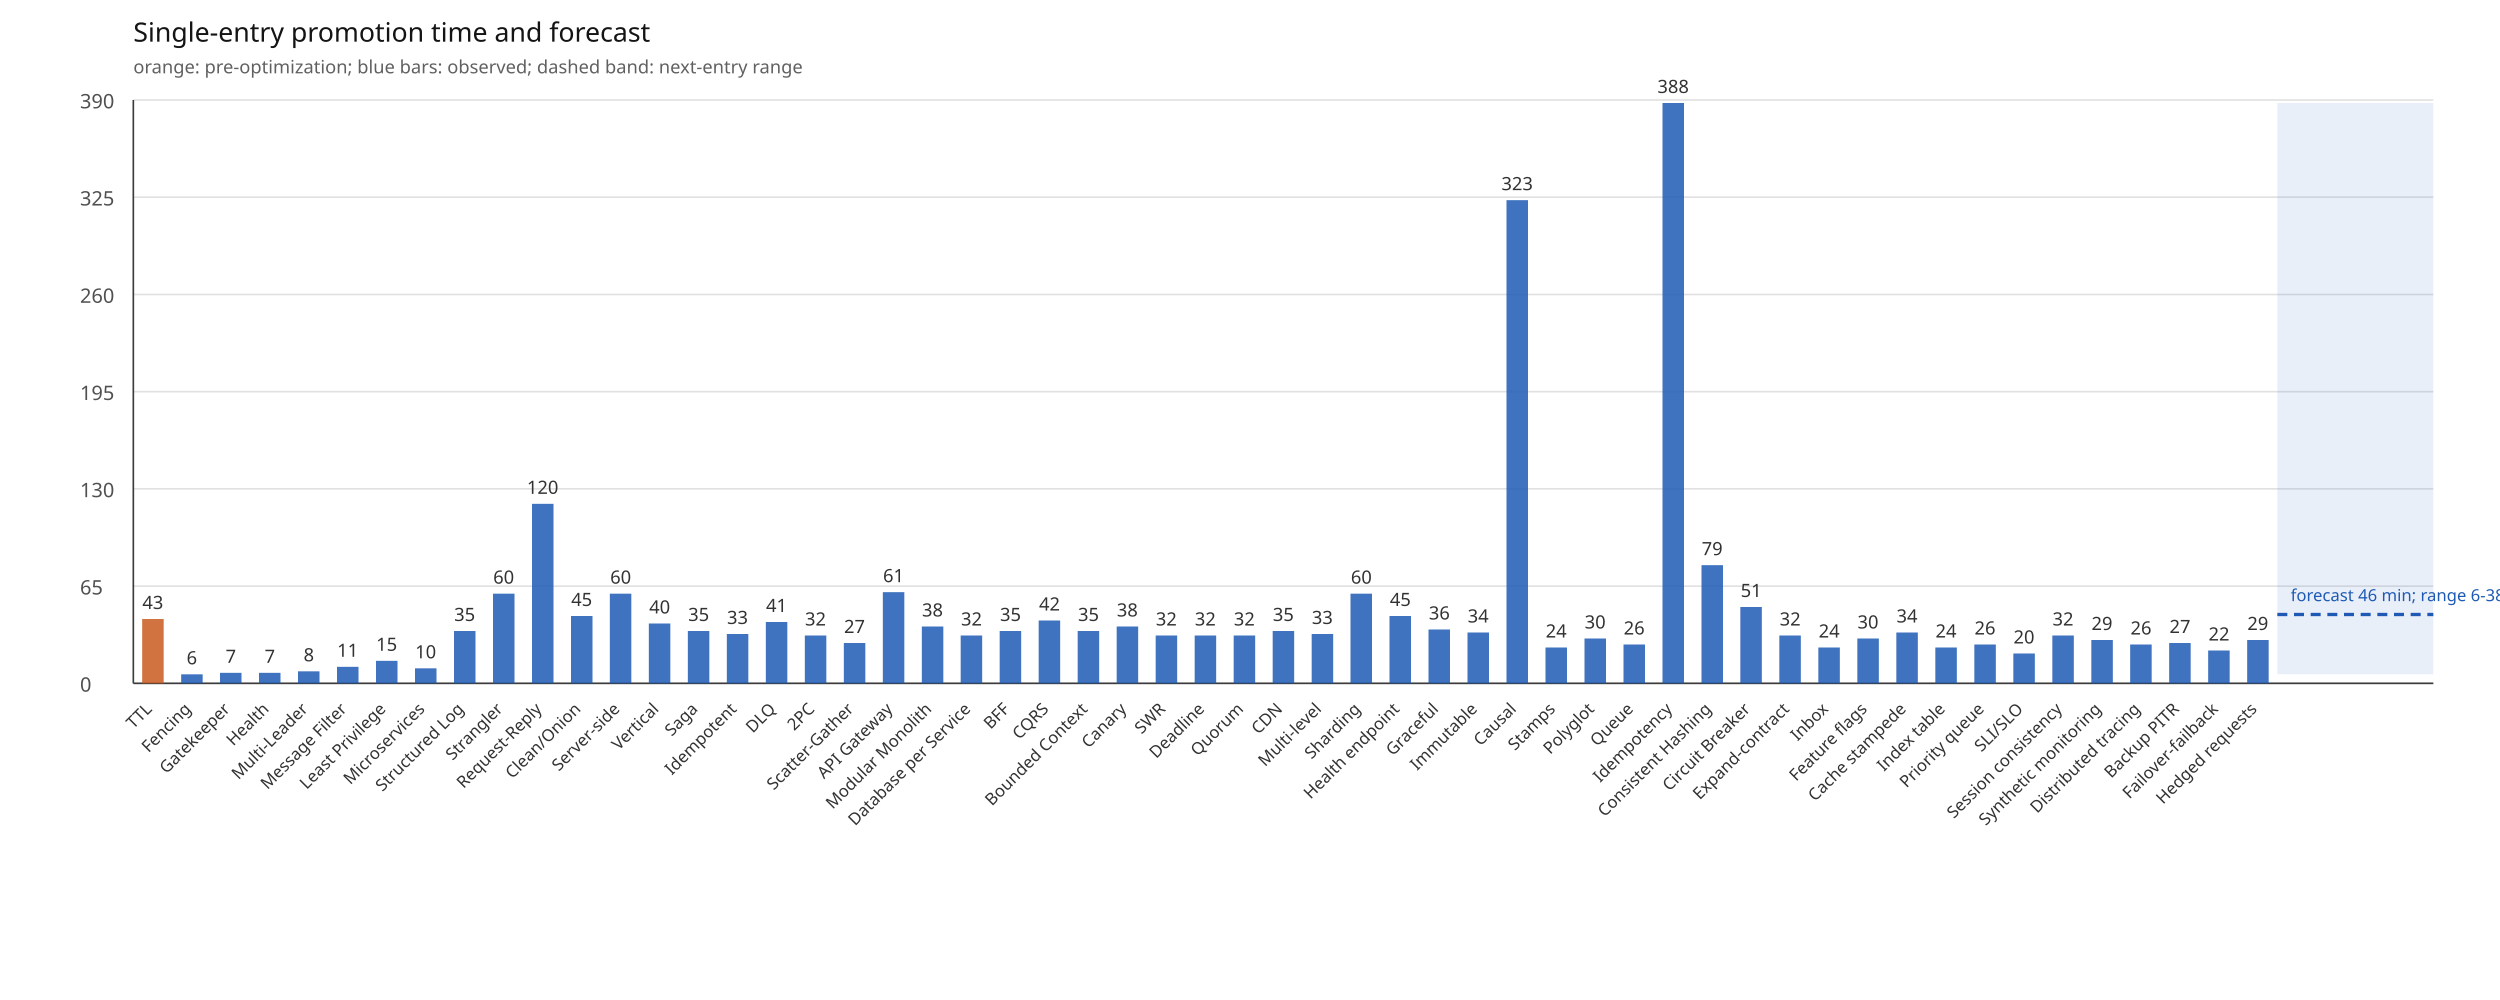
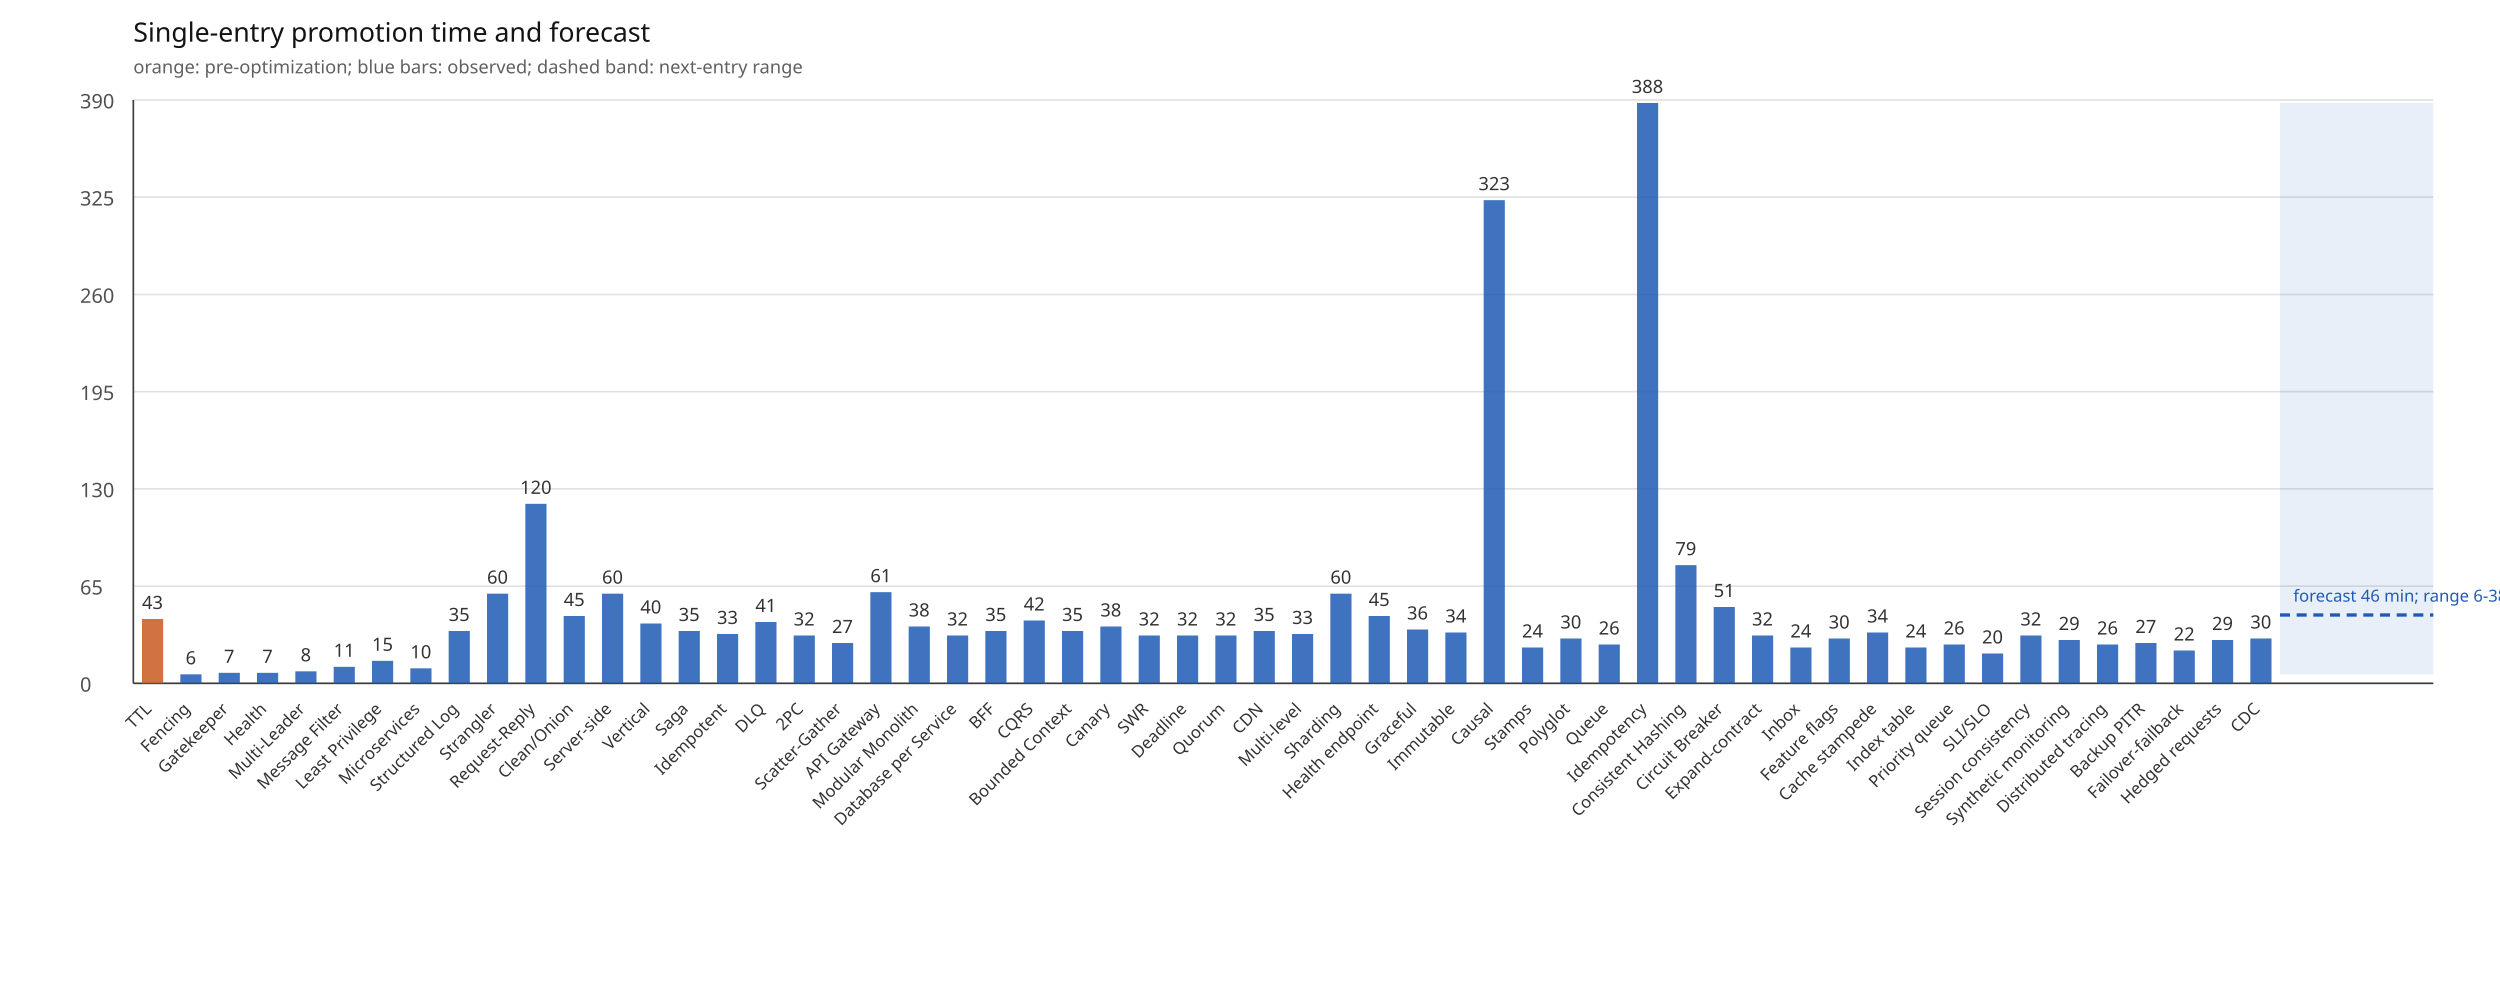
<svg xmlns="http://www.w3.org/2000/svg" width="1500" height="600" viewBox="0 0 1500 600">
  <rect width="100%" height="100%" fill="white" />
  <line x1="80" y1="410.0" x2="1460" y2="410.0" stroke="#e1e1e1" />
  <text x="48" y="415.0" font-family="Verdana" font-size="12" fill="#505050">0</text>
  <line x1="80" y1="351.7" x2="1460" y2="351.7" stroke="#e1e1e1" />
  <text x="48" y="356.7" font-family="Verdana" font-size="12" fill="#505050">65</text>
  <line x1="80" y1="293.3" x2="1460" y2="293.3" stroke="#e1e1e1" />
  <text x="48" y="298.3" font-family="Verdana" font-size="12" fill="#505050">130</text>
  <line x1="80" y1="235.0" x2="1460" y2="235.0" stroke="#e1e1e1" />
  <text x="48" y="240.0" font-family="Verdana" font-size="12" fill="#505050">195</text>
  <line x1="80" y1="176.7" x2="1460" y2="176.7" stroke="#e1e1e1" />
  <text x="48" y="181.7" font-family="Verdana" font-size="12" fill="#505050">260</text>
  <line x1="80" y1="118.3" x2="1460" y2="118.3" stroke="#e1e1e1" />
  <text x="48" y="123.3" font-family="Verdana" font-size="12" fill="#505050">325</text>
  <line x1="80" y1="60.0" x2="1460" y2="60.0" stroke="#e1e1e1" />
  <text x="48" y="65.0" font-family="Verdana" font-size="12" fill="#505050">390</text>
  <line x1="80" y1="60" x2="80" y2="410" stroke="#3c3c3c" />
  <line x1="80" y1="410" x2="1460" y2="410" stroke="#3c3c3c" />
-   <rect x="1366.4" y="61.8" width="93.6" height="342.8" fill="#1e5ab4" opacity="0.10" />
-   <line x1="1366.4" y1="368.7" x2="1460.0" y2="368.7" stroke="#1e5ab4" stroke-width="2" stroke-dasharray="6 4" />
-   <text x="1374.4" y="360.7" font-family="Verdana" font-size="10" fill="#1e5ab4">forecast 46 min; range 6-388 (n=55)</text>
-   <rect x="85.3" y="371.4" width="12.9" height="38.6" fill="#c85a1e" opacity="0.85" />
-   <text x="91.7" y="365.4" text-anchor="middle" font-family="Verdana" font-size="11" fill="#323232">43</text>
-   <text x="91.7" y="426.0" text-anchor="end" transform="rotate(-45 91.7 426.0)" font-family="Verdana" font-size="10" fill="#323232">TTL</text>
-   <rect x="108.7" y="404.6" width="12.9" height="5.4" fill="#1e5ab4" opacity="0.85" />
-   <text x="115.1" y="398.6" text-anchor="middle" font-family="Verdana" font-size="11" fill="#323232">6</text>
-   <text x="115.1" y="426.0" text-anchor="end" transform="rotate(-45 115.1 426.0)" font-family="Verdana" font-size="10" fill="#323232">Fencing</text>
-   <rect x="132.0" y="403.7" width="12.9" height="6.3" fill="#1e5ab4" opacity="0.85" />
-   <text x="138.5" y="397.7" text-anchor="middle" font-family="Verdana" font-size="11" fill="#323232">7</text>
-   <text x="138.5" y="426.0" text-anchor="end" transform="rotate(-45 138.5 426.0)" font-family="Verdana" font-size="10" fill="#323232">Gatekeeper</text>
-   <rect x="155.4" y="403.7" width="12.9" height="6.3" fill="#1e5ab4" opacity="0.85" />
-   <text x="161.9" y="397.7" text-anchor="middle" font-family="Verdana" font-size="11" fill="#323232">7</text>
-   <text x="161.9" y="426.0" text-anchor="end" transform="rotate(-45 161.9 426.0)" font-family="Verdana" font-size="10" fill="#323232">Health</text>
-   <rect x="178.8" y="402.8" width="12.9" height="7.2" fill="#1e5ab4" opacity="0.85" />
-   <text x="185.3" y="396.8" text-anchor="middle" font-family="Verdana" font-size="11" fill="#323232">8</text>
-   <text x="185.3" y="426.0" text-anchor="end" transform="rotate(-45 185.3 426.0)" font-family="Verdana" font-size="10" fill="#323232">Multi-Leader</text>
-   <rect x="202.2" y="400.1" width="12.9" height="9.9" fill="#1e5ab4" opacity="0.85" />
-   <text x="208.6" y="394.1" text-anchor="middle" font-family="Verdana" font-size="11" fill="#323232">11</text>
-   <text x="208.6" y="426.0" text-anchor="end" transform="rotate(-45 208.6 426.0)" font-family="Verdana" font-size="10" fill="#323232">Message Filter</text>
-   <rect x="225.6" y="396.5" width="12.9" height="13.5" fill="#1e5ab4" opacity="0.85" />
-   <text x="232.0" y="390.5" text-anchor="middle" font-family="Verdana" font-size="11" fill="#323232">15</text>
-   <text x="232.0" y="426.0" text-anchor="end" transform="rotate(-45 232.0 426.0)" font-family="Verdana" font-size="10" fill="#323232">Least Privilege</text>
-   <rect x="249.0" y="401.0" width="12.9" height="9.0" fill="#1e5ab4" opacity="0.85" />
-   <text x="255.4" y="395.0" text-anchor="middle" font-family="Verdana" font-size="11" fill="#323232">10</text>
-   <text x="255.4" y="426.0" text-anchor="end" transform="rotate(-45 255.4 426.0)" font-family="Verdana" font-size="10" fill="#323232">Microservices</text>
-   <rect x="272.4" y="378.6" width="12.9" height="31.4" fill="#1e5ab4" opacity="0.85" />
-   <text x="278.8" y="372.6" text-anchor="middle" font-family="Verdana" font-size="11" fill="#323232">35</text>
-   <text x="278.8" y="426.0" text-anchor="end" transform="rotate(-45 278.8 426.0)" font-family="Verdana" font-size="10" fill="#323232">Structured Log</text>
-   <rect x="295.8" y="356.2" width="12.9" height="53.8" fill="#1e5ab4" opacity="0.85" />
-   <text x="302.2" y="350.2" text-anchor="middle" font-family="Verdana" font-size="11" fill="#323232">60</text>
-   <text x="302.2" y="426.0" text-anchor="end" transform="rotate(-45 302.2 426.0)" font-family="Verdana" font-size="10" fill="#323232">Strangler</text>
-   <rect x="319.2" y="302.3" width="12.9" height="107.7" fill="#1e5ab4" opacity="0.85" />
-   <text x="325.6" y="296.3" text-anchor="middle" font-family="Verdana" font-size="11" fill="#323232">120</text>
-   <text x="325.6" y="426.0" text-anchor="end" transform="rotate(-45 325.6 426.0)" font-family="Verdana" font-size="10" fill="#323232">Request-Reply</text>
-   <rect x="342.6" y="369.6" width="12.9" height="40.4" fill="#1e5ab4" opacity="0.85" />
-   <text x="349.0" y="363.6" text-anchor="middle" font-family="Verdana" font-size="11" fill="#323232">45</text>
-   <text x="349.0" y="426.0" text-anchor="end" transform="rotate(-45 349.0 426.0)" font-family="Verdana" font-size="10" fill="#323232">Clean/Onion</text>
-   <rect x="365.9" y="356.2" width="12.9" height="53.8" fill="#1e5ab4" opacity="0.85" />
-   <text x="372.4" y="350.2" text-anchor="middle" font-family="Verdana" font-size="11" fill="#323232">60</text>
-   <text x="372.4" y="426.0" text-anchor="end" transform="rotate(-45 372.4 426.0)" font-family="Verdana" font-size="10" fill="#323232">Server-side</text>
-   <rect x="389.3" y="374.1" width="12.9" height="35.9" fill="#1e5ab4" opacity="0.85" />
-   <text x="395.8" y="368.1" text-anchor="middle" font-family="Verdana" font-size="11" fill="#323232">40</text>
-   <text x="395.8" y="426.0" text-anchor="end" transform="rotate(-45 395.8 426.0)" font-family="Verdana" font-size="10" fill="#323232">Vertical</text>
-   <rect x="412.7" y="378.6" width="12.9" height="31.4" fill="#1e5ab4" opacity="0.85" />
-   <text x="419.2" y="372.6" text-anchor="middle" font-family="Verdana" font-size="11" fill="#323232">35</text>
-   <text x="419.2" y="426.0" text-anchor="end" transform="rotate(-45 419.2 426.0)" font-family="Verdana" font-size="10" fill="#323232">Saga</text>
-   <rect x="436.1" y="380.4" width="12.9" height="29.6" fill="#1e5ab4" opacity="0.85" />
-   <text x="442.5" y="374.4" text-anchor="middle" font-family="Verdana" font-size="11" fill="#323232">33</text>
-   <text x="442.5" y="426.0" text-anchor="end" transform="rotate(-45 442.5 426.0)" font-family="Verdana" font-size="10" fill="#323232">Idempotent</text>
-   <rect x="459.5" y="373.2" width="12.9" height="36.8" fill="#1e5ab4" opacity="0.85" />
-   <text x="465.9" y="367.2" text-anchor="middle" font-family="Verdana" font-size="11" fill="#323232">41</text>
-   <text x="465.9" y="426.0" text-anchor="end" transform="rotate(-45 465.9 426.0)" font-family="Verdana" font-size="10" fill="#323232">DLQ</text>
-   <rect x="482.9" y="381.3" width="12.9" height="28.7" fill="#1e5ab4" opacity="0.85" />
-   <text x="489.3" y="375.3" text-anchor="middle" font-family="Verdana" font-size="11" fill="#323232">32</text>
-   <text x="489.3" y="426.0" text-anchor="end" transform="rotate(-45 489.3 426.0)" font-family="Verdana" font-size="10" fill="#323232">2PC</text>
-   <rect x="506.3" y="385.8" width="12.9" height="24.2" fill="#1e5ab4" opacity="0.85" />
-   <text x="512.7" y="379.8" text-anchor="middle" font-family="Verdana" font-size="11" fill="#323232">27</text>
-   <text x="512.7" y="426.0" text-anchor="end" transform="rotate(-45 512.7 426.0)" font-family="Verdana" font-size="10" fill="#323232">Scatter-Gather</text>
-   <rect x="529.7" y="355.3" width="12.9" height="54.7" fill="#1e5ab4" opacity="0.85" />
-   <text x="536.1" y="349.3" text-anchor="middle" font-family="Verdana" font-size="11" fill="#323232">61</text>
-   <text x="536.1" y="426.0" text-anchor="end" transform="rotate(-45 536.1 426.0)" font-family="Verdana" font-size="10" fill="#323232">API Gateway</text>
-   <rect x="553.1" y="375.9" width="12.9" height="34.1" fill="#1e5ab4" opacity="0.85" />
-   <text x="559.5" y="369.9" text-anchor="middle" font-family="Verdana" font-size="11" fill="#323232">38</text>
-   <text x="559.5" y="426.0" text-anchor="end" transform="rotate(-45 559.5 426.0)" font-family="Verdana" font-size="10" fill="#323232">Modular Monolith</text>
-   <rect x="576.4" y="381.3" width="12.9" height="28.7" fill="#1e5ab4" opacity="0.85" />
-   <text x="582.9" y="375.3" text-anchor="middle" font-family="Verdana" font-size="11" fill="#323232">32</text>
-   <text x="582.9" y="426.0" text-anchor="end" transform="rotate(-45 582.9 426.0)" font-family="Verdana" font-size="10" fill="#323232">Database per Service</text>
-   <rect x="599.8" y="378.6" width="12.9" height="31.4" fill="#1e5ab4" opacity="0.85" />
-   <text x="606.3" y="372.6" text-anchor="middle" font-family="Verdana" font-size="11" fill="#323232">35</text>
-   <text x="606.3" y="426.0" text-anchor="end" transform="rotate(-45 606.3 426.0)" font-family="Verdana" font-size="10" fill="#323232">BFF</text>
-   <rect x="623.2" y="372.3" width="12.9" height="37.7" fill="#1e5ab4" opacity="0.85" />
-   <text x="629.7" y="366.3" text-anchor="middle" font-family="Verdana" font-size="11" fill="#323232">42</text>
-   <text x="629.7" y="426.0" text-anchor="end" transform="rotate(-45 629.7 426.0)" font-family="Verdana" font-size="10" fill="#323232">CQRS</text>
-   <rect x="646.6" y="378.6" width="12.9" height="31.4" fill="#1e5ab4" opacity="0.85" />
-   <text x="653.1" y="372.6" text-anchor="middle" font-family="Verdana" font-size="11" fill="#323232">35</text>
-   <text x="653.1" y="426.0" text-anchor="end" transform="rotate(-45 653.1 426.0)" font-family="Verdana" font-size="10" fill="#323232">Bounded Context</text>
-   <rect x="670.0" y="375.9" width="12.9" height="34.1" fill="#1e5ab4" opacity="0.85" />
-   <text x="676.4" y="369.9" text-anchor="middle" font-family="Verdana" font-size="11" fill="#323232">38</text>
-   <text x="676.4" y="426.0" text-anchor="end" transform="rotate(-45 676.4 426.0)" font-family="Verdana" font-size="10" fill="#323232">Canary</text>
-   <rect x="693.4" y="381.3" width="12.9" height="28.7" fill="#1e5ab4" opacity="0.85" />
-   <text x="699.8" y="375.3" text-anchor="middle" font-family="Verdana" font-size="11" fill="#323232">32</text>
-   <text x="699.8" y="426.0" text-anchor="end" transform="rotate(-45 699.8 426.0)" font-family="Verdana" font-size="10" fill="#323232">SWR</text>
-   <rect x="716.8" y="381.3" width="12.9" height="28.7" fill="#1e5ab4" opacity="0.85" />
-   <text x="723.2" y="375.3" text-anchor="middle" font-family="Verdana" font-size="11" fill="#323232">32</text>
-   <text x="723.2" y="426.0" text-anchor="end" transform="rotate(-45 723.2 426.0)" font-family="Verdana" font-size="10" fill="#323232">Deadline</text>
-   <rect x="740.2" y="381.3" width="12.9" height="28.7" fill="#1e5ab4" opacity="0.85" />
-   <text x="746.6" y="375.3" text-anchor="middle" font-family="Verdana" font-size="11" fill="#323232">32</text>
-   <text x="746.6" y="426.0" text-anchor="end" transform="rotate(-45 746.6 426.0)" font-family="Verdana" font-size="10" fill="#323232">Quorum</text>
-   <rect x="763.6" y="378.6" width="12.9" height="31.4" fill="#1e5ab4" opacity="0.85" />
-   <text x="770.0" y="372.6" text-anchor="middle" font-family="Verdana" font-size="11" fill="#323232">35</text>
-   <text x="770.0" y="426.0" text-anchor="end" transform="rotate(-45 770.0 426.0)" font-family="Verdana" font-size="10" fill="#323232">CDN</text>
-   <rect x="787.0" y="380.4" width="12.9" height="29.6" fill="#1e5ab4" opacity="0.85" />
-   <text x="793.4" y="374.4" text-anchor="middle" font-family="Verdana" font-size="11" fill="#323232">33</text>
-   <text x="793.4" y="426.0" text-anchor="end" transform="rotate(-45 793.4 426.0)" font-family="Verdana" font-size="10" fill="#323232">Multi-level</text>
-   <rect x="810.3" y="356.2" width="12.9" height="53.8" fill="#1e5ab4" opacity="0.85" />
-   <text x="816.8" y="350.2" text-anchor="middle" font-family="Verdana" font-size="11" fill="#323232">60</text>
-   <text x="816.8" y="426.0" text-anchor="end" transform="rotate(-45 816.8 426.0)" font-family="Verdana" font-size="10" fill="#323232">Sharding</text>
-   <rect x="833.7" y="369.6" width="12.9" height="40.4" fill="#1e5ab4" opacity="0.85" />
-   <text x="840.2" y="363.6" text-anchor="middle" font-family="Verdana" font-size="11" fill="#323232">45</text>
-   <text x="840.2" y="426.0" text-anchor="end" transform="rotate(-45 840.2 426.0)" font-family="Verdana" font-size="10" fill="#323232">Health endpoint</text>
-   <rect x="857.1" y="377.7" width="12.9" height="32.3" fill="#1e5ab4" opacity="0.85" />
-   <text x="863.6" y="371.7" text-anchor="middle" font-family="Verdana" font-size="11" fill="#323232">36</text>
-   <text x="863.6" y="426.0" text-anchor="end" transform="rotate(-45 863.6 426.0)" font-family="Verdana" font-size="10" fill="#323232">Graceful</text>
-   <rect x="880.5" y="379.5" width="12.9" height="30.5" fill="#1e5ab4" opacity="0.85" />
-   <text x="886.9" y="373.5" text-anchor="middle" font-family="Verdana" font-size="11" fill="#323232">34</text>
-   <text x="886.9" y="426.0" text-anchor="end" transform="rotate(-45 886.9 426.0)" font-family="Verdana" font-size="10" fill="#323232">Immutable</text>
-   <rect x="903.9" y="120.1" width="12.9" height="289.9" fill="#1e5ab4" opacity="0.85" />
-   <text x="910.3" y="114.1" text-anchor="middle" font-family="Verdana" font-size="11" fill="#323232">323</text>
-   <text x="910.3" y="426.0" text-anchor="end" transform="rotate(-45 910.3 426.0)" font-family="Verdana" font-size="10" fill="#323232">Causal</text>
-   <rect x="927.3" y="388.5" width="12.9" height="21.5" fill="#1e5ab4" opacity="0.85" />
-   <text x="933.7" y="382.5" text-anchor="middle" font-family="Verdana" font-size="11" fill="#323232">24</text>
-   <text x="933.7" y="426.0" text-anchor="end" transform="rotate(-45 933.7 426.0)" font-family="Verdana" font-size="10" fill="#323232">Stamps</text>
-   <rect x="950.7" y="383.1" width="12.9" height="26.9" fill="#1e5ab4" opacity="0.85" />
-   <text x="957.1" y="377.1" text-anchor="middle" font-family="Verdana" font-size="11" fill="#323232">30</text>
-   <text x="957.1" y="426.0" text-anchor="end" transform="rotate(-45 957.1 426.0)" font-family="Verdana" font-size="10" fill="#323232">Polyglot</text>
-   <rect x="974.1" y="386.7" width="12.9" height="23.3" fill="#1e5ab4" opacity="0.85" />
-   <text x="980.5" y="380.7" text-anchor="middle" font-family="Verdana" font-size="11" fill="#323232">26</text>
-   <text x="980.5" y="426.0" text-anchor="end" transform="rotate(-45 980.5 426.0)" font-family="Verdana" font-size="10" fill="#323232">Queue</text>
-   <rect x="997.5" y="61.8" width="12.9" height="348.2" fill="#1e5ab4" opacity="0.85" />
-   <text x="1003.9" y="55.8" text-anchor="middle" font-family="Verdana" font-size="11" fill="#323232">388</text>
-   <text x="1003.9" y="426.0" text-anchor="end" transform="rotate(-45 1003.9 426.0)" font-family="Verdana" font-size="10" fill="#323232">Idempotency</text>
-   <rect x="1020.9" y="339.1" width="12.9" height="70.9" fill="#1e5ab4" opacity="0.85" />
-   <text x="1027.3" y="333.1" text-anchor="middle" font-family="Verdana" font-size="11" fill="#323232">79</text>
-   <text x="1027.3" y="426.0" text-anchor="end" transform="rotate(-45 1027.3 426.0)" font-family="Verdana" font-size="10" fill="#323232">Consistent Hashing</text>
-   <rect x="1044.2" y="364.2" width="12.9" height="45.8" fill="#1e5ab4" opacity="0.85" />
-   <text x="1050.7" y="358.2" text-anchor="middle" font-family="Verdana" font-size="11" fill="#323232">51</text>
-   <text x="1050.7" y="426.0" text-anchor="end" transform="rotate(-45 1050.7 426.0)" font-family="Verdana" font-size="10" fill="#323232">Circuit Breaker</text>
-   <rect x="1067.6" y="381.3" width="12.9" height="28.7" fill="#1e5ab4" opacity="0.85" />
-   <text x="1074.1" y="375.3" text-anchor="middle" font-family="Verdana" font-size="11" fill="#323232">32</text>
-   <text x="1074.1" y="426.0" text-anchor="end" transform="rotate(-45 1074.1 426.0)" font-family="Verdana" font-size="10" fill="#323232">Expand-contract</text>
-   <rect x="1091.0" y="388.5" width="12.9" height="21.5" fill="#1e5ab4" opacity="0.85" />
-   <text x="1097.5" y="382.5" text-anchor="middle" font-family="Verdana" font-size="11" fill="#323232">24</text>
-   <text x="1097.5" y="426.0" text-anchor="end" transform="rotate(-45 1097.5 426.0)" font-family="Verdana" font-size="10" fill="#323232">Inbox</text>
-   <rect x="1114.4" y="383.1" width="12.9" height="26.9" fill="#1e5ab4" opacity="0.85" />
-   <text x="1120.8" y="377.1" text-anchor="middle" font-family="Verdana" font-size="11" fill="#323232">30</text>
-   <text x="1120.8" y="426.0" text-anchor="end" transform="rotate(-45 1120.8 426.0)" font-family="Verdana" font-size="10" fill="#323232">Feature flags</text>
-   <rect x="1137.8" y="379.5" width="12.9" height="30.5" fill="#1e5ab4" opacity="0.85" />
-   <text x="1144.2" y="373.5" text-anchor="middle" font-family="Verdana" font-size="11" fill="#323232">34</text>
-   <text x="1144.2" y="426.0" text-anchor="end" transform="rotate(-45 1144.2 426.0)" font-family="Verdana" font-size="10" fill="#323232">Cache stampede</text>
-   <rect x="1161.2" y="388.5" width="12.9" height="21.5" fill="#1e5ab4" opacity="0.85" />
-   <text x="1167.6" y="382.5" text-anchor="middle" font-family="Verdana" font-size="11" fill="#323232">24</text>
-   <text x="1167.6" y="426.0" text-anchor="end" transform="rotate(-45 1167.6 426.0)" font-family="Verdana" font-size="10" fill="#323232">Index table</text>
-   <rect x="1184.6" y="386.7" width="12.9" height="23.3" fill="#1e5ab4" opacity="0.85" />
-   <text x="1191.0" y="380.7" text-anchor="middle" font-family="Verdana" font-size="11" fill="#323232">26</text>
-   <text x="1191.0" y="426.0" text-anchor="end" transform="rotate(-45 1191.0 426.0)" font-family="Verdana" font-size="10" fill="#323232">Priority queue</text>
-   <rect x="1208.0" y="392.1" width="12.9" height="17.9" fill="#1e5ab4" opacity="0.85" />
-   <text x="1214.4" y="386.1" text-anchor="middle" font-family="Verdana" font-size="11" fill="#323232">20</text>
-   <text x="1214.4" y="426.0" text-anchor="end" transform="rotate(-45 1214.4 426.0)" font-family="Verdana" font-size="10" fill="#323232">SLI/SLO</text>
-   <rect x="1231.4" y="381.3" width="12.9" height="28.7" fill="#1e5ab4" opacity="0.85" />
-   <text x="1237.8" y="375.3" text-anchor="middle" font-family="Verdana" font-size="11" fill="#323232">32</text>
-   <text x="1237.8" y="426.0" text-anchor="end" transform="rotate(-45 1237.8 426.0)" font-family="Verdana" font-size="10" fill="#323232">Session consistency</text>
-   <rect x="1254.8" y="384.0" width="12.9" height="26.0" fill="#1e5ab4" opacity="0.85" />
-   <text x="1261.2" y="378.0" text-anchor="middle" font-family="Verdana" font-size="11" fill="#323232">29</text>
-   <text x="1261.2" y="426.0" text-anchor="end" transform="rotate(-45 1261.2 426.0)" font-family="Verdana" font-size="10" fill="#323232">Synthetic monitoring</text>
-   <rect x="1278.1" y="386.7" width="12.9" height="23.3" fill="#1e5ab4" opacity="0.85" />
-   <text x="1284.6" y="380.7" text-anchor="middle" font-family="Verdana" font-size="11" fill="#323232">26</text>
-   <text x="1284.6" y="426.0" text-anchor="end" transform="rotate(-45 1284.6 426.0)" font-family="Verdana" font-size="10" fill="#323232">Distributed tracing</text>
-   <rect x="1301.5" y="385.8" width="12.9" height="24.2" fill="#1e5ab4" opacity="0.85" />
-   <text x="1308.0" y="379.8" text-anchor="middle" font-family="Verdana" font-size="11" fill="#323232">27</text>
-   <text x="1308.0" y="426.0" text-anchor="end" transform="rotate(-45 1308.0 426.0)" font-family="Verdana" font-size="10" fill="#323232">Backup PITR</text>
-   <rect x="1324.9" y="390.3" width="12.9" height="19.7" fill="#1e5ab4" opacity="0.85" />
-   <text x="1331.4" y="384.3" text-anchor="middle" font-family="Verdana" font-size="11" fill="#323232">22</text>
-   <text x="1331.4" y="426.0" text-anchor="end" transform="rotate(-45 1331.4 426.0)" font-family="Verdana" font-size="10" fill="#323232">Failover-failback</text>
-   <rect x="1348.3" y="384.0" width="12.9" height="26.0" fill="#1e5ab4" opacity="0.85" />
-   <text x="1354.7" y="378.0" text-anchor="middle" font-family="Verdana" font-size="11" fill="#323232">29</text>
-   <text x="1354.7" y="426.0" text-anchor="end" transform="rotate(-45 1354.7 426.0)" font-family="Verdana" font-size="10" fill="#323232">Hedged requests</text>
+   <rect x="1368.0" y="61.8" width="92.0" height="342.8" fill="#1e5ab4" opacity="0.10" />
+   <line x1="1368.0" y1="369.0" x2="1460.0" y2="369.0" stroke="#1e5ab4" stroke-width="2" stroke-dasharray="6 4" />
+   <text x="1376.0" y="361.0" font-family="Verdana" font-size="10" fill="#1e5ab4">forecast 46 min; range 6-388 (n=56)</text>
+   <rect x="85.2" y="371.4" width="12.7" height="38.6" fill="#c85a1e" opacity="0.85" />
+   <text x="91.5" y="365.4" text-anchor="middle" font-family="Verdana" font-size="11" fill="#323232">43</text>
+   <text x="91.5" y="426.0" text-anchor="end" transform="rotate(-45 91.5 426.0)" font-family="Verdana" font-size="10" fill="#323232">TTL</text>
+   <rect x="108.2" y="404.6" width="12.7" height="5.4" fill="#1e5ab4" opacity="0.85" />
+   <text x="114.5" y="398.6" text-anchor="middle" font-family="Verdana" font-size="11" fill="#323232">6</text>
+   <text x="114.5" y="426.0" text-anchor="end" transform="rotate(-45 114.5 426.0)" font-family="Verdana" font-size="10" fill="#323232">Fencing</text>
+   <rect x="131.2" y="403.7" width="12.7" height="6.3" fill="#1e5ab4" opacity="0.85" />
+   <text x="137.5" y="397.7" text-anchor="middle" font-family="Verdana" font-size="11" fill="#323232">7</text>
+   <text x="137.5" y="426.0" text-anchor="end" transform="rotate(-45 137.5 426.0)" font-family="Verdana" font-size="10" fill="#323232">Gatekeeper</text>
+   <rect x="154.2" y="403.7" width="12.7" height="6.3" fill="#1e5ab4" opacity="0.85" />
+   <text x="160.5" y="397.7" text-anchor="middle" font-family="Verdana" font-size="11" fill="#323232">7</text>
+   <text x="160.5" y="426.0" text-anchor="end" transform="rotate(-45 160.5 426.0)" font-family="Verdana" font-size="10" fill="#323232">Health</text>
+   <rect x="177.2" y="402.8" width="12.7" height="7.2" fill="#1e5ab4" opacity="0.85" />
+   <text x="183.5" y="396.8" text-anchor="middle" font-family="Verdana" font-size="11" fill="#323232">8</text>
+   <text x="183.5" y="426.0" text-anchor="end" transform="rotate(-45 183.5 426.0)" font-family="Verdana" font-size="10" fill="#323232">Multi-Leader</text>
+   <rect x="200.2" y="400.1" width="12.7" height="9.9" fill="#1e5ab4" opacity="0.85" />
+   <text x="206.5" y="394.1" text-anchor="middle" font-family="Verdana" font-size="11" fill="#323232">11</text>
+   <text x="206.5" y="426.0" text-anchor="end" transform="rotate(-45 206.5 426.0)" font-family="Verdana" font-size="10" fill="#323232">Message Filter</text>
+   <rect x="223.2" y="396.5" width="12.7" height="13.5" fill="#1e5ab4" opacity="0.85" />
+   <text x="229.5" y="390.5" text-anchor="middle" font-family="Verdana" font-size="11" fill="#323232">15</text>
+   <text x="229.5" y="426.0" text-anchor="end" transform="rotate(-45 229.5 426.0)" font-family="Verdana" font-size="10" fill="#323232">Least Privilege</text>
+   <rect x="246.2" y="401.0" width="12.7" height="9.0" fill="#1e5ab4" opacity="0.85" />
+   <text x="252.5" y="395.0" text-anchor="middle" font-family="Verdana" font-size="11" fill="#323232">10</text>
+   <text x="252.5" y="426.0" text-anchor="end" transform="rotate(-45 252.5 426.0)" font-family="Verdana" font-size="10" fill="#323232">Microservices</text>
+   <rect x="269.2" y="378.6" width="12.7" height="31.4" fill="#1e5ab4" opacity="0.85" />
+   <text x="275.5" y="372.6" text-anchor="middle" font-family="Verdana" font-size="11" fill="#323232">35</text>
+   <text x="275.5" y="426.0" text-anchor="end" transform="rotate(-45 275.5 426.0)" font-family="Verdana" font-size="10" fill="#323232">Structured Log</text>
+   <rect x="292.2" y="356.2" width="12.7" height="53.8" fill="#1e5ab4" opacity="0.85" />
+   <text x="298.5" y="350.2" text-anchor="middle" font-family="Verdana" font-size="11" fill="#323232">60</text>
+   <text x="298.5" y="426.0" text-anchor="end" transform="rotate(-45 298.5 426.0)" font-family="Verdana" font-size="10" fill="#323232">Strangler</text>
+   <rect x="315.2" y="302.3" width="12.7" height="107.7" fill="#1e5ab4" opacity="0.85" />
+   <text x="321.5" y="296.3" text-anchor="middle" font-family="Verdana" font-size="11" fill="#323232">120</text>
+   <text x="321.5" y="426.0" text-anchor="end" transform="rotate(-45 321.5 426.0)" font-family="Verdana" font-size="10" fill="#323232">Request-Reply</text>
+   <rect x="338.2" y="369.6" width="12.7" height="40.4" fill="#1e5ab4" opacity="0.85" />
+   <text x="344.5" y="363.6" text-anchor="middle" font-family="Verdana" font-size="11" fill="#323232">45</text>
+   <text x="344.5" y="426.0" text-anchor="end" transform="rotate(-45 344.5 426.0)" font-family="Verdana" font-size="10" fill="#323232">Clean/Onion</text>
+   <rect x="361.2" y="356.2" width="12.7" height="53.8" fill="#1e5ab4" opacity="0.85" />
+   <text x="367.5" y="350.2" text-anchor="middle" font-family="Verdana" font-size="11" fill="#323232">60</text>
+   <text x="367.5" y="426.0" text-anchor="end" transform="rotate(-45 367.5 426.0)" font-family="Verdana" font-size="10" fill="#323232">Server-side</text>
+   <rect x="384.2" y="374.1" width="12.7" height="35.9" fill="#1e5ab4" opacity="0.85" />
+   <text x="390.5" y="368.1" text-anchor="middle" font-family="Verdana" font-size="11" fill="#323232">40</text>
+   <text x="390.5" y="426.0" text-anchor="end" transform="rotate(-45 390.5 426.0)" font-family="Verdana" font-size="10" fill="#323232">Vertical</text>
+   <rect x="407.2" y="378.6" width="12.7" height="31.4" fill="#1e5ab4" opacity="0.85" />
+   <text x="413.5" y="372.6" text-anchor="middle" font-family="Verdana" font-size="11" fill="#323232">35</text>
+   <text x="413.5" y="426.0" text-anchor="end" transform="rotate(-45 413.5 426.0)" font-family="Verdana" font-size="10" fill="#323232">Saga</text>
+   <rect x="430.2" y="380.4" width="12.7" height="29.6" fill="#1e5ab4" opacity="0.85" />
+   <text x="436.5" y="374.4" text-anchor="middle" font-family="Verdana" font-size="11" fill="#323232">33</text>
+   <text x="436.5" y="426.0" text-anchor="end" transform="rotate(-45 436.5 426.0)" font-family="Verdana" font-size="10" fill="#323232">Idempotent</text>
+   <rect x="453.2" y="373.2" width="12.7" height="36.8" fill="#1e5ab4" opacity="0.85" />
+   <text x="459.5" y="367.2" text-anchor="middle" font-family="Verdana" font-size="11" fill="#323232">41</text>
+   <text x="459.5" y="426.0" text-anchor="end" transform="rotate(-45 459.5 426.0)" font-family="Verdana" font-size="10" fill="#323232">DLQ</text>
+   <rect x="476.2" y="381.3" width="12.7" height="28.7" fill="#1e5ab4" opacity="0.85" />
+   <text x="482.5" y="375.3" text-anchor="middle" font-family="Verdana" font-size="11" fill="#323232">32</text>
+   <text x="482.5" y="426.0" text-anchor="end" transform="rotate(-45 482.5 426.0)" font-family="Verdana" font-size="10" fill="#323232">2PC</text>
+   <rect x="499.2" y="385.8" width="12.7" height="24.2" fill="#1e5ab4" opacity="0.85" />
+   <text x="505.5" y="379.8" text-anchor="middle" font-family="Verdana" font-size="11" fill="#323232">27</text>
+   <text x="505.5" y="426.0" text-anchor="end" transform="rotate(-45 505.5 426.0)" font-family="Verdana" font-size="10" fill="#323232">Scatter-Gather</text>
+   <rect x="522.2" y="355.3" width="12.7" height="54.7" fill="#1e5ab4" opacity="0.85" />
+   <text x="528.5" y="349.3" text-anchor="middle" font-family="Verdana" font-size="11" fill="#323232">61</text>
+   <text x="528.5" y="426.0" text-anchor="end" transform="rotate(-45 528.5 426.0)" font-family="Verdana" font-size="10" fill="#323232">API Gateway</text>
+   <rect x="545.2" y="375.9" width="12.7" height="34.1" fill="#1e5ab4" opacity="0.85" />
+   <text x="551.5" y="369.9" text-anchor="middle" font-family="Verdana" font-size="11" fill="#323232">38</text>
+   <text x="551.5" y="426.0" text-anchor="end" transform="rotate(-45 551.5 426.0)" font-family="Verdana" font-size="10" fill="#323232">Modular Monolith</text>
+   <rect x="568.2" y="381.3" width="12.7" height="28.7" fill="#1e5ab4" opacity="0.85" />
+   <text x="574.5" y="375.3" text-anchor="middle" font-family="Verdana" font-size="11" fill="#323232">32</text>
+   <text x="574.5" y="426.0" text-anchor="end" transform="rotate(-45 574.5 426.0)" font-family="Verdana" font-size="10" fill="#323232">Database per Service</text>
+   <rect x="591.2" y="378.6" width="12.7" height="31.4" fill="#1e5ab4" opacity="0.85" />
+   <text x="597.5" y="372.6" text-anchor="middle" font-family="Verdana" font-size="11" fill="#323232">35</text>
+   <text x="597.5" y="426.0" text-anchor="end" transform="rotate(-45 597.5 426.0)" font-family="Verdana" font-size="10" fill="#323232">BFF</text>
+   <rect x="614.2" y="372.3" width="12.7" height="37.7" fill="#1e5ab4" opacity="0.85" />
+   <text x="620.5" y="366.3" text-anchor="middle" font-family="Verdana" font-size="11" fill="#323232">42</text>
+   <text x="620.5" y="426.0" text-anchor="end" transform="rotate(-45 620.5 426.0)" font-family="Verdana" font-size="10" fill="#323232">CQRS</text>
+   <rect x="637.2" y="378.6" width="12.7" height="31.4" fill="#1e5ab4" opacity="0.85" />
+   <text x="643.5" y="372.6" text-anchor="middle" font-family="Verdana" font-size="11" fill="#323232">35</text>
+   <text x="643.5" y="426.0" text-anchor="end" transform="rotate(-45 643.5 426.0)" font-family="Verdana" font-size="10" fill="#323232">Bounded Context</text>
+   <rect x="660.2" y="375.9" width="12.7" height="34.1" fill="#1e5ab4" opacity="0.85" />
+   <text x="666.5" y="369.9" text-anchor="middle" font-family="Verdana" font-size="11" fill="#323232">38</text>
+   <text x="666.5" y="426.0" text-anchor="end" transform="rotate(-45 666.5 426.0)" font-family="Verdana" font-size="10" fill="#323232">Canary</text>
+   <rect x="683.2" y="381.3" width="12.7" height="28.7" fill="#1e5ab4" opacity="0.85" />
+   <text x="689.5" y="375.3" text-anchor="middle" font-family="Verdana" font-size="11" fill="#323232">32</text>
+   <text x="689.5" y="426.0" text-anchor="end" transform="rotate(-45 689.5 426.0)" font-family="Verdana" font-size="10" fill="#323232">SWR</text>
+   <rect x="706.2" y="381.3" width="12.7" height="28.7" fill="#1e5ab4" opacity="0.85" />
+   <text x="712.5" y="375.3" text-anchor="middle" font-family="Verdana" font-size="11" fill="#323232">32</text>
+   <text x="712.5" y="426.0" text-anchor="end" transform="rotate(-45 712.5 426.0)" font-family="Verdana" font-size="10" fill="#323232">Deadline</text>
+   <rect x="729.2" y="381.3" width="12.7" height="28.7" fill="#1e5ab4" opacity="0.85" />
+   <text x="735.5" y="375.3" text-anchor="middle" font-family="Verdana" font-size="11" fill="#323232">32</text>
+   <text x="735.5" y="426.0" text-anchor="end" transform="rotate(-45 735.5 426.0)" font-family="Verdana" font-size="10" fill="#323232">Quorum</text>
+   <rect x="752.2" y="378.6" width="12.7" height="31.4" fill="#1e5ab4" opacity="0.85" />
+   <text x="758.5" y="372.6" text-anchor="middle" font-family="Verdana" font-size="11" fill="#323232">35</text>
+   <text x="758.5" y="426.0" text-anchor="end" transform="rotate(-45 758.5 426.0)" font-family="Verdana" font-size="10" fill="#323232">CDN</text>
+   <rect x="775.2" y="380.4" width="12.7" height="29.6" fill="#1e5ab4" opacity="0.85" />
+   <text x="781.5" y="374.4" text-anchor="middle" font-family="Verdana" font-size="11" fill="#323232">33</text>
+   <text x="781.5" y="426.0" text-anchor="end" transform="rotate(-45 781.5 426.0)" font-family="Verdana" font-size="10" fill="#323232">Multi-level</text>
+   <rect x="798.2" y="356.2" width="12.7" height="53.8" fill="#1e5ab4" opacity="0.85" />
+   <text x="804.5" y="350.2" text-anchor="middle" font-family="Verdana" font-size="11" fill="#323232">60</text>
+   <text x="804.5" y="426.0" text-anchor="end" transform="rotate(-45 804.5 426.0)" font-family="Verdana" font-size="10" fill="#323232">Sharding</text>
+   <rect x="821.2" y="369.6" width="12.7" height="40.4" fill="#1e5ab4" opacity="0.85" />
+   <text x="827.5" y="363.6" text-anchor="middle" font-family="Verdana" font-size="11" fill="#323232">45</text>
+   <text x="827.5" y="426.0" text-anchor="end" transform="rotate(-45 827.5 426.0)" font-family="Verdana" font-size="10" fill="#323232">Health endpoint</text>
+   <rect x="844.2" y="377.7" width="12.7" height="32.3" fill="#1e5ab4" opacity="0.85" />
+   <text x="850.5" y="371.7" text-anchor="middle" font-family="Verdana" font-size="11" fill="#323232">36</text>
+   <text x="850.5" y="426.0" text-anchor="end" transform="rotate(-45 850.5 426.0)" font-family="Verdana" font-size="10" fill="#323232">Graceful</text>
+   <rect x="867.2" y="379.5" width="12.7" height="30.5" fill="#1e5ab4" opacity="0.85" />
+   <text x="873.5" y="373.5" text-anchor="middle" font-family="Verdana" font-size="11" fill="#323232">34</text>
+   <text x="873.5" y="426.0" text-anchor="end" transform="rotate(-45 873.5 426.0)" font-family="Verdana" font-size="10" fill="#323232">Immutable</text>
+   <rect x="890.2" y="120.1" width="12.7" height="289.9" fill="#1e5ab4" opacity="0.85" />
+   <text x="896.5" y="114.1" text-anchor="middle" font-family="Verdana" font-size="11" fill="#323232">323</text>
+   <text x="896.5" y="426.0" text-anchor="end" transform="rotate(-45 896.5 426.0)" font-family="Verdana" font-size="10" fill="#323232">Causal</text>
+   <rect x="913.2" y="388.5" width="12.7" height="21.5" fill="#1e5ab4" opacity="0.85" />
+   <text x="919.5" y="382.5" text-anchor="middle" font-family="Verdana" font-size="11" fill="#323232">24</text>
+   <text x="919.5" y="426.0" text-anchor="end" transform="rotate(-45 919.5 426.0)" font-family="Verdana" font-size="10" fill="#323232">Stamps</text>
+   <rect x="936.2" y="383.1" width="12.7" height="26.9" fill="#1e5ab4" opacity="0.85" />
+   <text x="942.5" y="377.1" text-anchor="middle" font-family="Verdana" font-size="11" fill="#323232">30</text>
+   <text x="942.5" y="426.0" text-anchor="end" transform="rotate(-45 942.5 426.0)" font-family="Verdana" font-size="10" fill="#323232">Polyglot</text>
+   <rect x="959.2" y="386.7" width="12.7" height="23.3" fill="#1e5ab4" opacity="0.85" />
+   <text x="965.5" y="380.7" text-anchor="middle" font-family="Verdana" font-size="11" fill="#323232">26</text>
+   <text x="965.5" y="426.0" text-anchor="end" transform="rotate(-45 965.5 426.0)" font-family="Verdana" font-size="10" fill="#323232">Queue</text>
+   <rect x="982.2" y="61.8" width="12.7" height="348.2" fill="#1e5ab4" opacity="0.85" />
+   <text x="988.5" y="55.8" text-anchor="middle" font-family="Verdana" font-size="11" fill="#323232">388</text>
+   <text x="988.5" y="426.0" text-anchor="end" transform="rotate(-45 988.5 426.0)" font-family="Verdana" font-size="10" fill="#323232">Idempotency</text>
+   <rect x="1005.2" y="339.1" width="12.7" height="70.9" fill="#1e5ab4" opacity="0.85" />
+   <text x="1011.5" y="333.1" text-anchor="middle" font-family="Verdana" font-size="11" fill="#323232">79</text>
+   <text x="1011.5" y="426.0" text-anchor="end" transform="rotate(-45 1011.5 426.0)" font-family="Verdana" font-size="10" fill="#323232">Consistent Hashing</text>
+   <rect x="1028.2" y="364.2" width="12.7" height="45.8" fill="#1e5ab4" opacity="0.85" />
+   <text x="1034.5" y="358.2" text-anchor="middle" font-family="Verdana" font-size="11" fill="#323232">51</text>
+   <text x="1034.5" y="426.0" text-anchor="end" transform="rotate(-45 1034.5 426.0)" font-family="Verdana" font-size="10" fill="#323232">Circuit Breaker</text>
+   <rect x="1051.2" y="381.3" width="12.7" height="28.7" fill="#1e5ab4" opacity="0.85" />
+   <text x="1057.5" y="375.3" text-anchor="middle" font-family="Verdana" font-size="11" fill="#323232">32</text>
+   <text x="1057.5" y="426.0" text-anchor="end" transform="rotate(-45 1057.5 426.0)" font-family="Verdana" font-size="10" fill="#323232">Expand-contract</text>
+   <rect x="1074.2" y="388.5" width="12.7" height="21.5" fill="#1e5ab4" opacity="0.85" />
+   <text x="1080.5" y="382.5" text-anchor="middle" font-family="Verdana" font-size="11" fill="#323232">24</text>
+   <text x="1080.5" y="426.0" text-anchor="end" transform="rotate(-45 1080.5 426.0)" font-family="Verdana" font-size="10" fill="#323232">Inbox</text>
+   <rect x="1097.2" y="383.1" width="12.7" height="26.9" fill="#1e5ab4" opacity="0.85" />
+   <text x="1103.5" y="377.1" text-anchor="middle" font-family="Verdana" font-size="11" fill="#323232">30</text>
+   <text x="1103.5" y="426.0" text-anchor="end" transform="rotate(-45 1103.5 426.0)" font-family="Verdana" font-size="10" fill="#323232">Feature flags</text>
+   <rect x="1120.2" y="379.5" width="12.7" height="30.5" fill="#1e5ab4" opacity="0.85" />
+   <text x="1126.5" y="373.5" text-anchor="middle" font-family="Verdana" font-size="11" fill="#323232">34</text>
+   <text x="1126.5" y="426.0" text-anchor="end" transform="rotate(-45 1126.5 426.0)" font-family="Verdana" font-size="10" fill="#323232">Cache stampede</text>
+   <rect x="1143.2" y="388.5" width="12.7" height="21.5" fill="#1e5ab4" opacity="0.85" />
+   <text x="1149.5" y="382.5" text-anchor="middle" font-family="Verdana" font-size="11" fill="#323232">24</text>
+   <text x="1149.5" y="426.0" text-anchor="end" transform="rotate(-45 1149.5 426.0)" font-family="Verdana" font-size="10" fill="#323232">Index table</text>
+   <rect x="1166.2" y="386.7" width="12.7" height="23.3" fill="#1e5ab4" opacity="0.85" />
+   <text x="1172.5" y="380.7" text-anchor="middle" font-family="Verdana" font-size="11" fill="#323232">26</text>
+   <text x="1172.5" y="426.0" text-anchor="end" transform="rotate(-45 1172.5 426.0)" font-family="Verdana" font-size="10" fill="#323232">Priority queue</text>
+   <rect x="1189.2" y="392.1" width="12.7" height="17.9" fill="#1e5ab4" opacity="0.85" />
+   <text x="1195.5" y="386.1" text-anchor="middle" font-family="Verdana" font-size="11" fill="#323232">20</text>
+   <text x="1195.5" y="426.0" text-anchor="end" transform="rotate(-45 1195.5 426.0)" font-family="Verdana" font-size="10" fill="#323232">SLI/SLO</text>
+   <rect x="1212.2" y="381.3" width="12.7" height="28.7" fill="#1e5ab4" opacity="0.85" />
+   <text x="1218.5" y="375.3" text-anchor="middle" font-family="Verdana" font-size="11" fill="#323232">32</text>
+   <text x="1218.5" y="426.0" text-anchor="end" transform="rotate(-45 1218.5 426.0)" font-family="Verdana" font-size="10" fill="#323232">Session consistency</text>
+   <rect x="1235.2" y="384.0" width="12.7" height="26.0" fill="#1e5ab4" opacity="0.85" />
+   <text x="1241.5" y="378.0" text-anchor="middle" font-family="Verdana" font-size="11" fill="#323232">29</text>
+   <text x="1241.5" y="426.0" text-anchor="end" transform="rotate(-45 1241.5 426.0)" font-family="Verdana" font-size="10" fill="#323232">Synthetic monitoring</text>
+   <rect x="1258.2" y="386.7" width="12.7" height="23.3" fill="#1e5ab4" opacity="0.85" />
+   <text x="1264.5" y="380.7" text-anchor="middle" font-family="Verdana" font-size="11" fill="#323232">26</text>
+   <text x="1264.5" y="426.0" text-anchor="end" transform="rotate(-45 1264.5 426.0)" font-family="Verdana" font-size="10" fill="#323232">Distributed tracing</text>
+   <rect x="1281.2" y="385.8" width="12.7" height="24.2" fill="#1e5ab4" opacity="0.85" />
+   <text x="1287.5" y="379.8" text-anchor="middle" font-family="Verdana" font-size="11" fill="#323232">27</text>
+   <text x="1287.5" y="426.0" text-anchor="end" transform="rotate(-45 1287.5 426.0)" font-family="Verdana" font-size="10" fill="#323232">Backup PITR</text>
+   <rect x="1304.2" y="390.3" width="12.7" height="19.7" fill="#1e5ab4" opacity="0.85" />
+   <text x="1310.5" y="384.3" text-anchor="middle" font-family="Verdana" font-size="11" fill="#323232">22</text>
+   <text x="1310.5" y="426.0" text-anchor="end" transform="rotate(-45 1310.5 426.0)" font-family="Verdana" font-size="10" fill="#323232">Failover-failback</text>
+   <rect x="1327.2" y="384.0" width="12.7" height="26.0" fill="#1e5ab4" opacity="0.85" />
+   <text x="1333.5" y="378.0" text-anchor="middle" font-family="Verdana" font-size="11" fill="#323232">29</text>
+   <text x="1333.5" y="426.0" text-anchor="end" transform="rotate(-45 1333.5 426.0)" font-family="Verdana" font-size="10" fill="#323232">Hedged requests</text>
+   <rect x="1350.2" y="383.1" width="12.7" height="26.9" fill="#1e5ab4" opacity="0.85" />
+   <text x="1356.5" y="377.1" text-anchor="middle" font-family="Verdana" font-size="11" fill="#323232">30</text>
+   <text x="1356.5" y="426.0" text-anchor="end" transform="rotate(-45 1356.5 426.0)" font-family="Verdana" font-size="10" fill="#323232">CDC</text>
  <text x="80" y="25" font-family="Verdana" font-size="16" fill="#141414">Single-entry promotion time and forecast</text>
  <text x="80" y="44" font-family="Verdana" font-size="11" fill="#606060">orange: pre-optimization; blue bars: observed; dashed band: next-entry range</text>
</svg>
